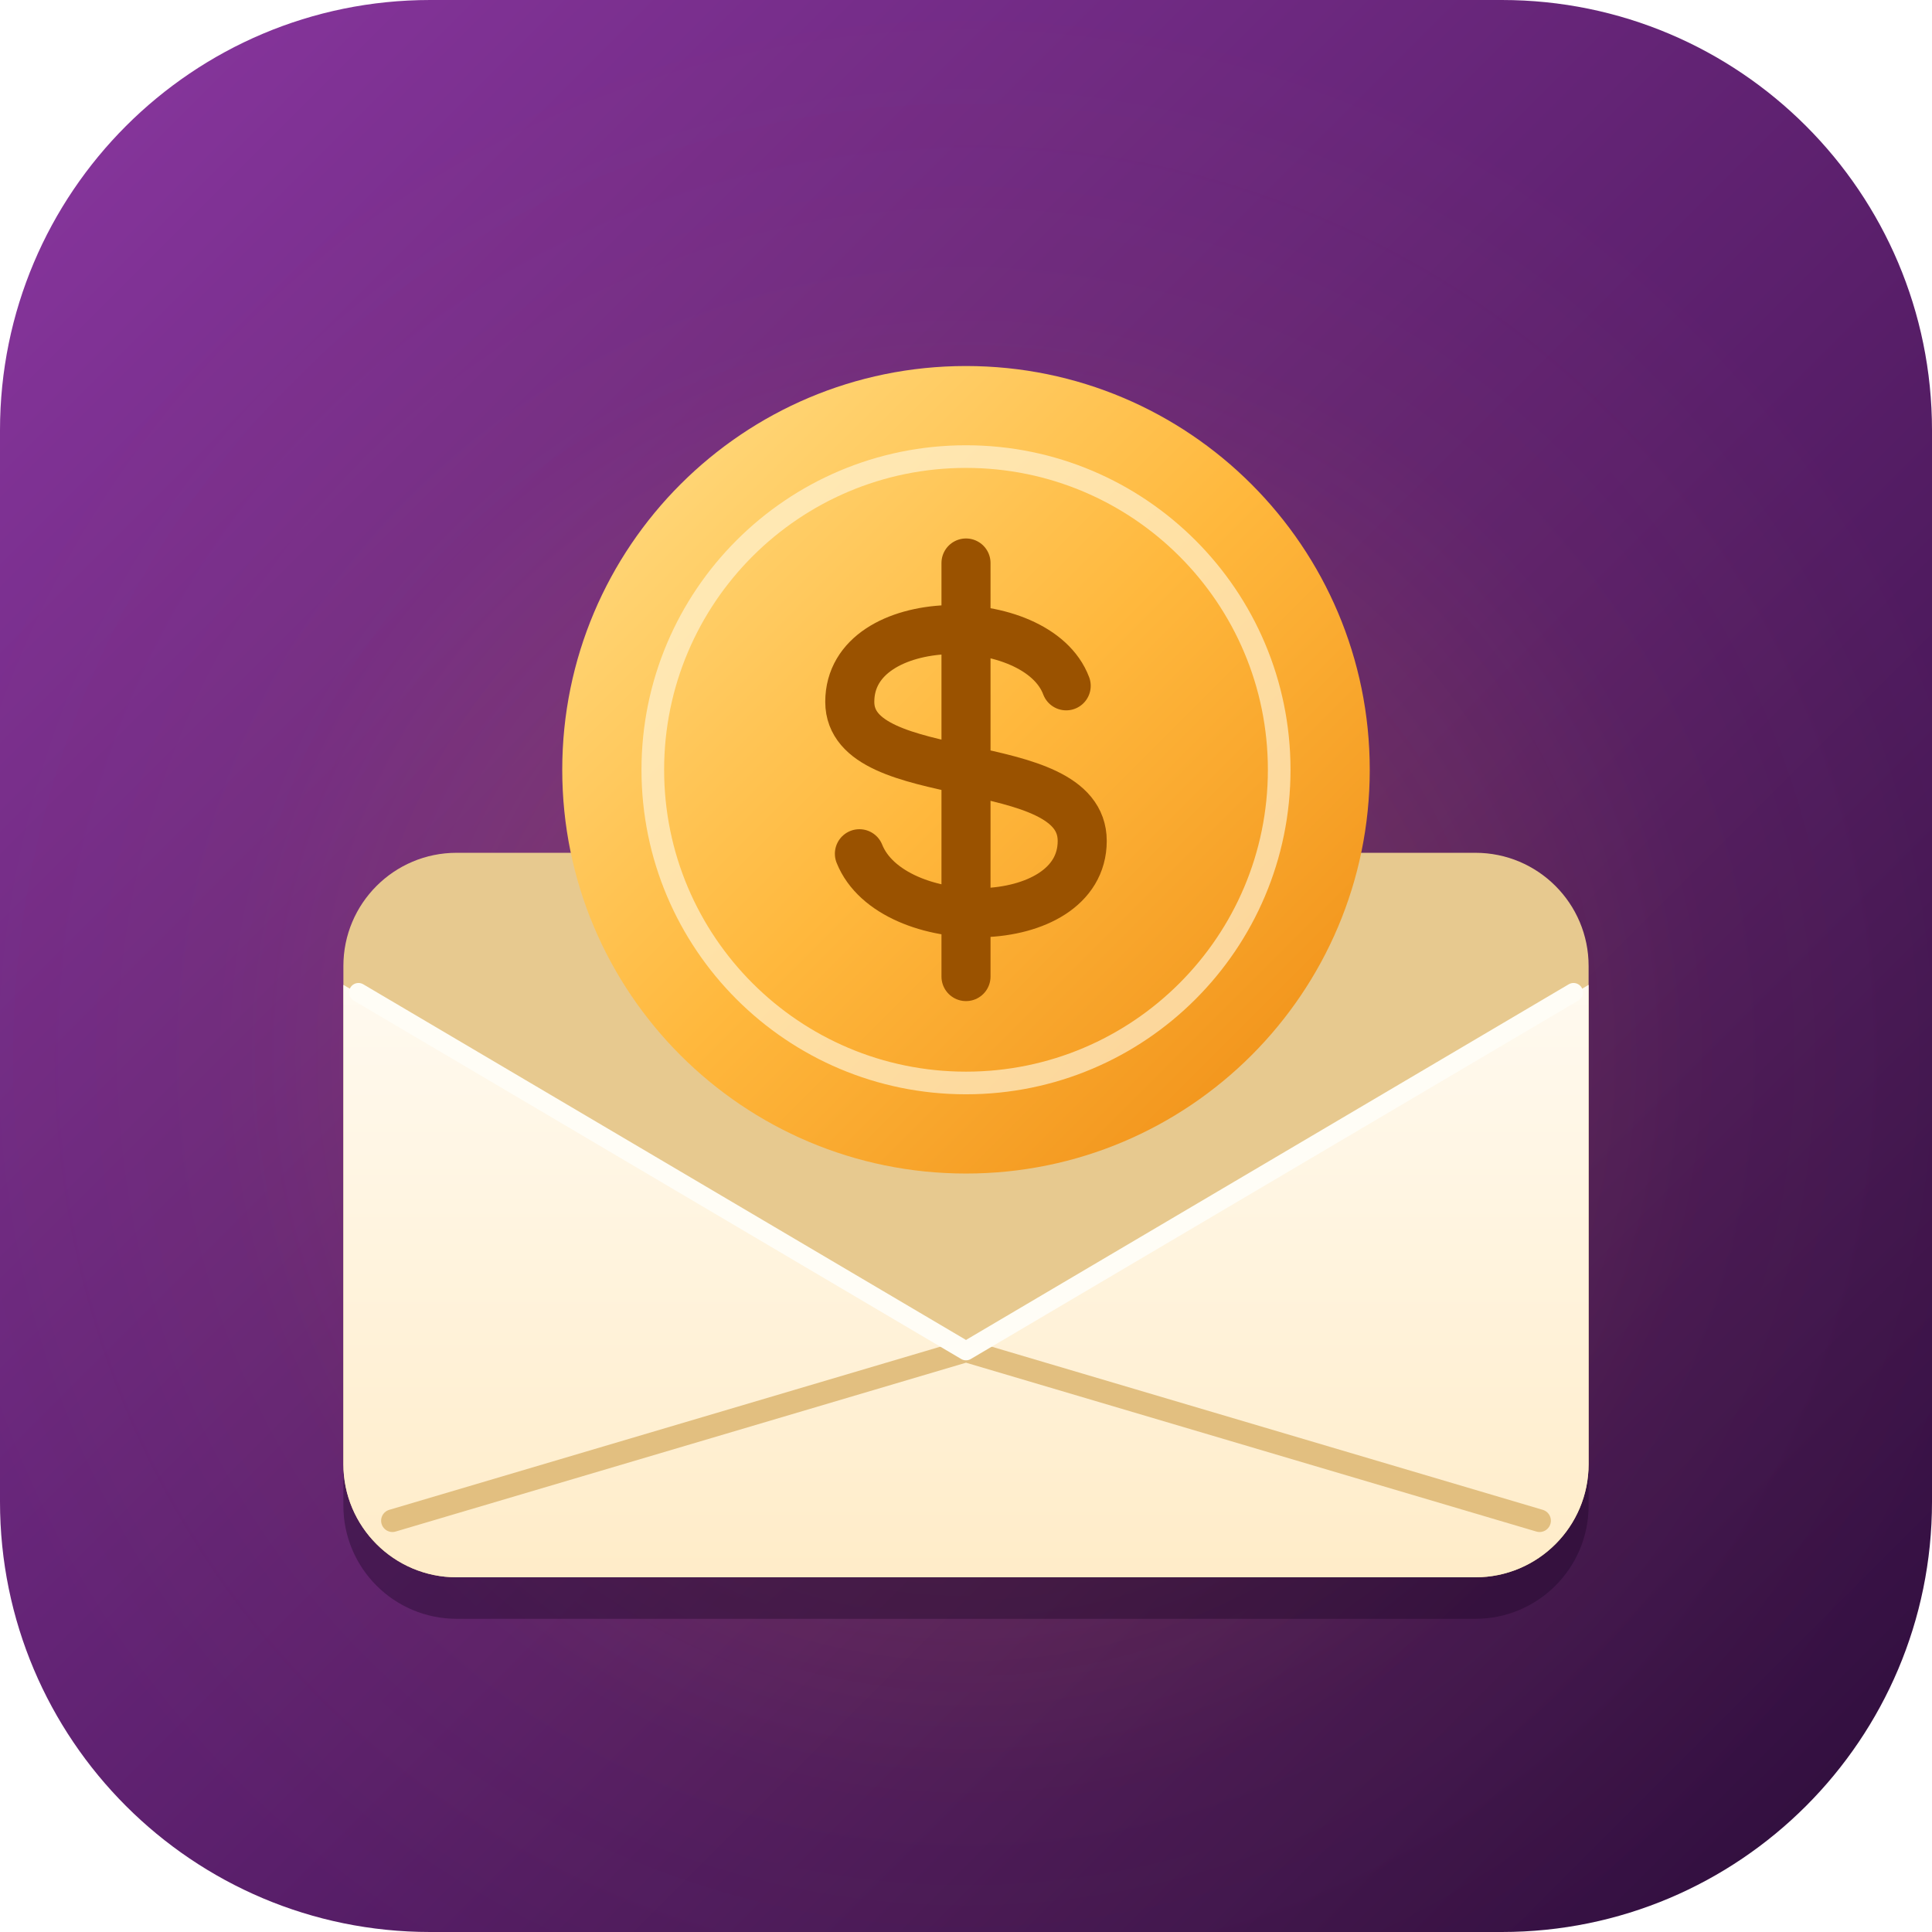
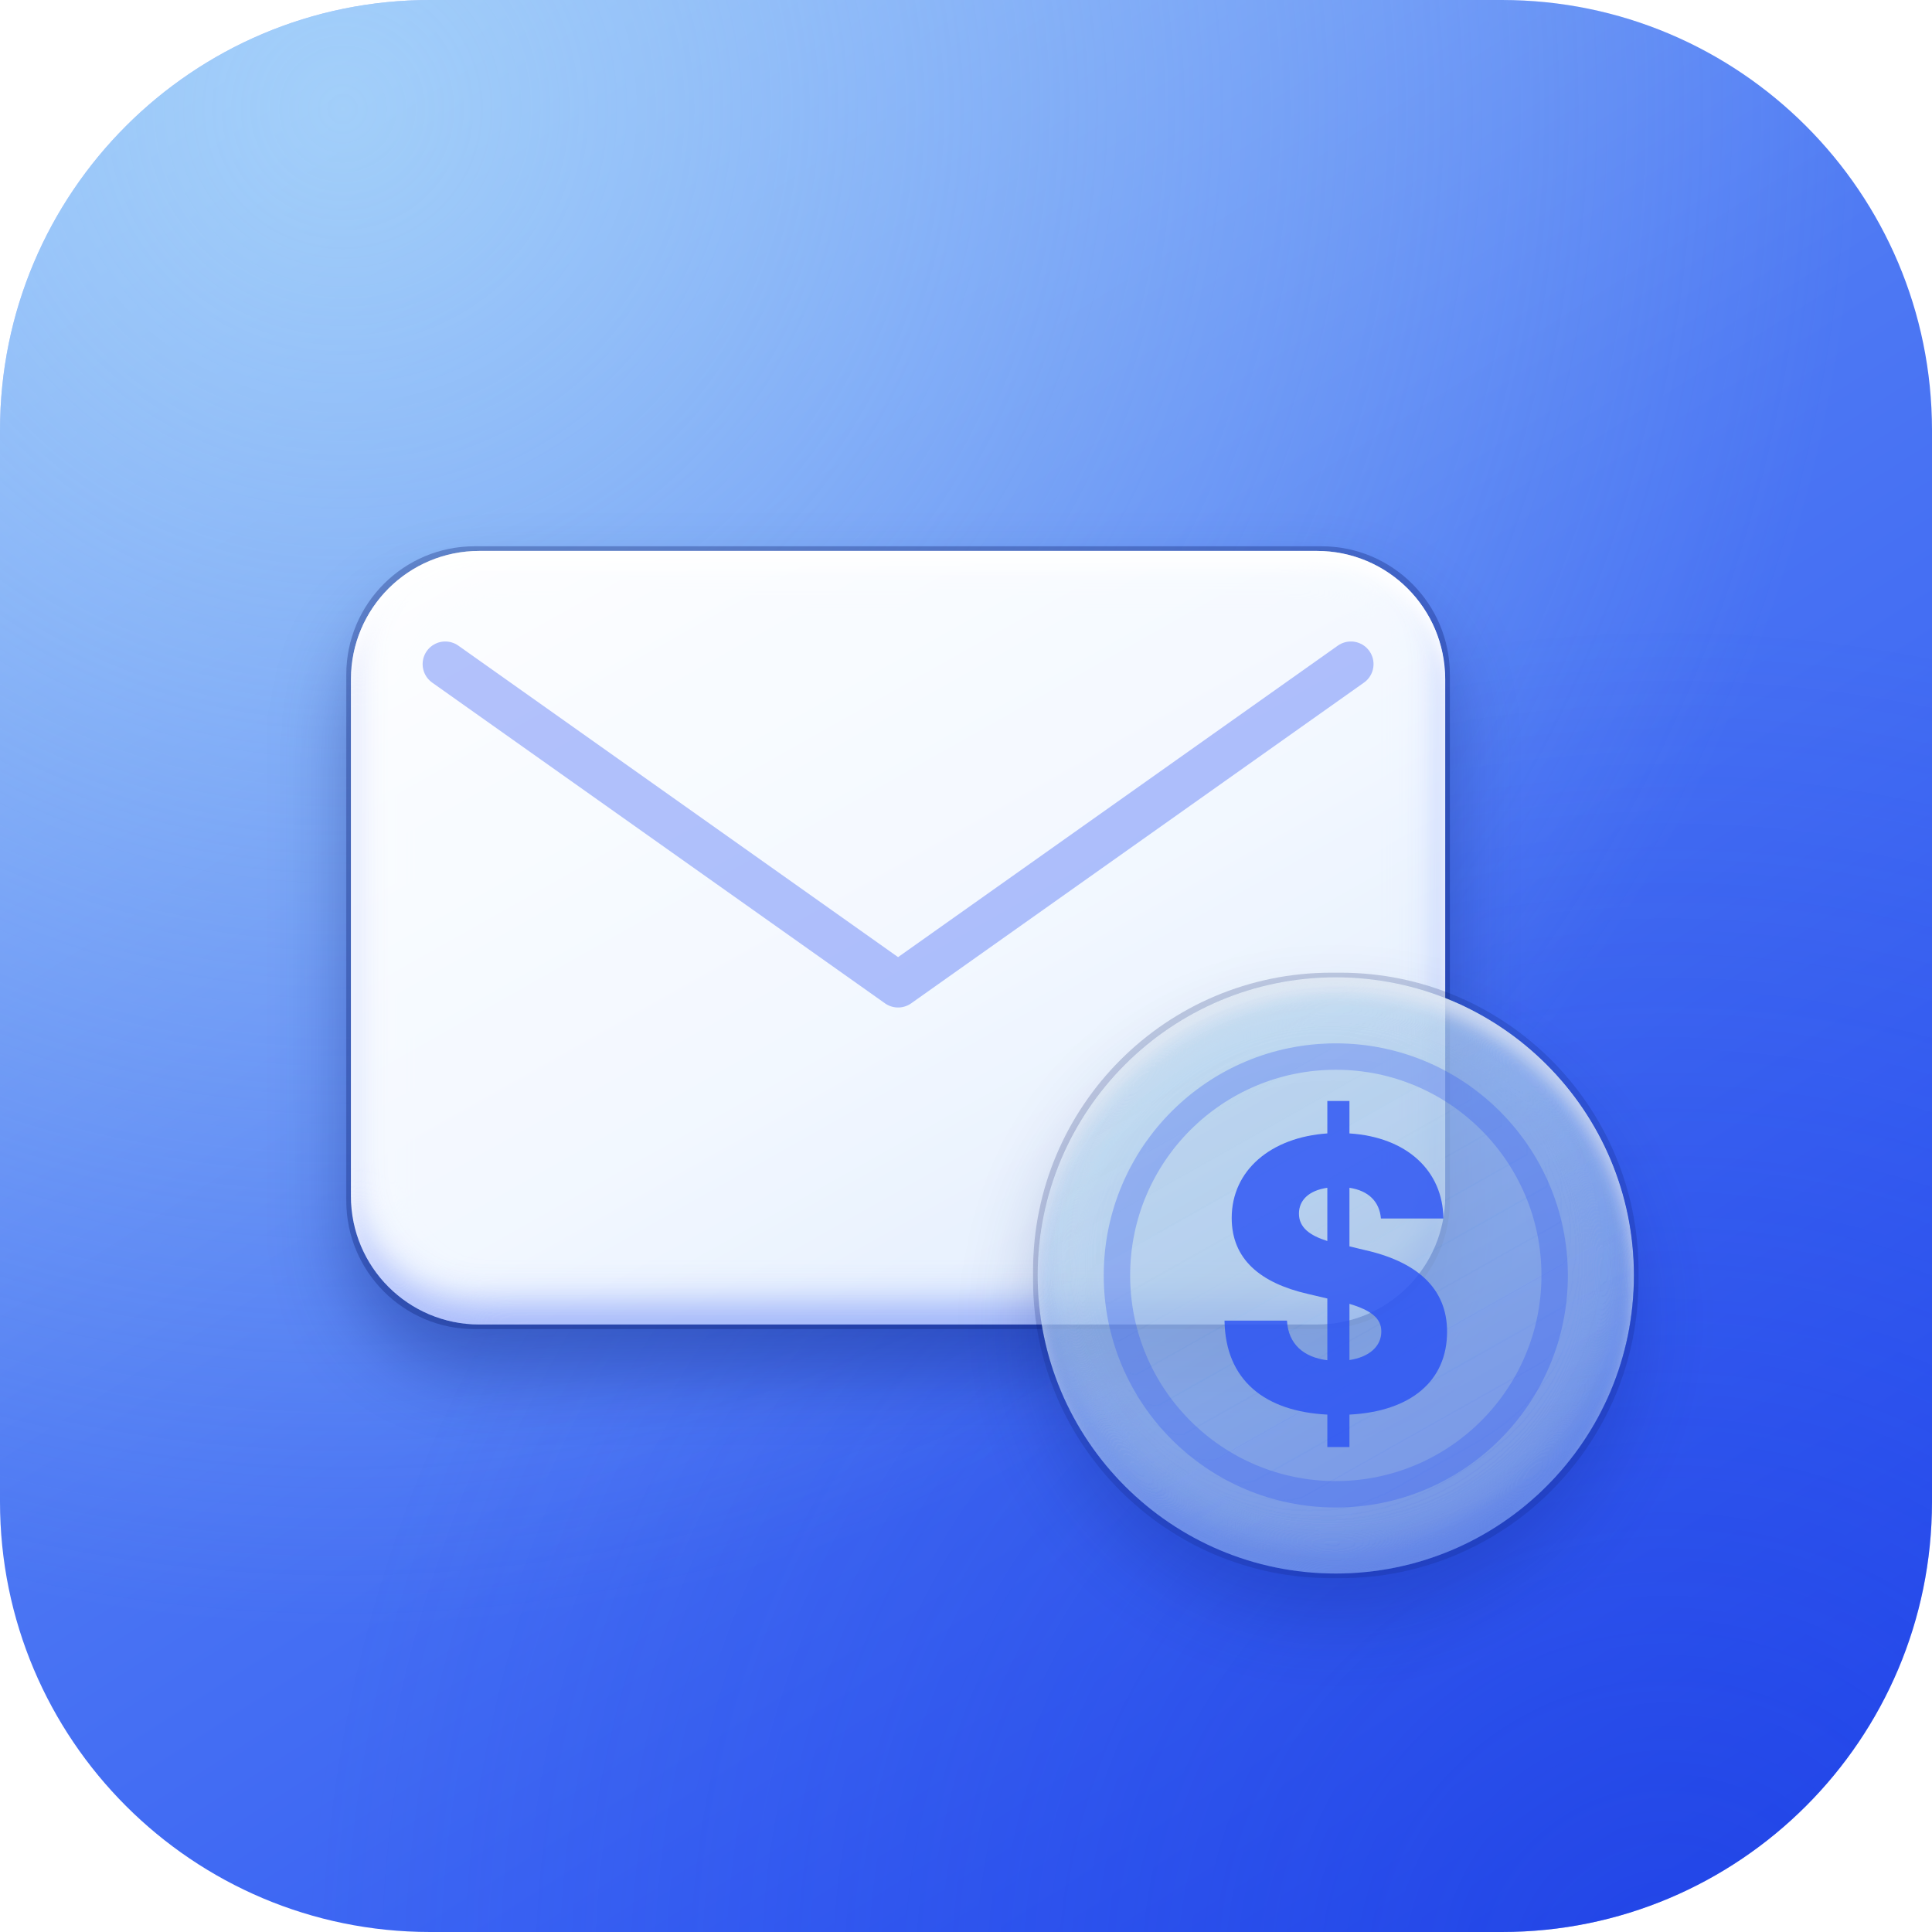
<svg xmlns="http://www.w3.org/2000/svg" viewBox="0 0 1024 1024" width="1024" height="1024" role="img" aria-label="FAN">
-   <clipPath id="r">
+   <defs>
+     <linearGradient id="ifanxbg" x1="0.18" y1="0" x2="0.82" y2="1">
+       <stop offset="0" stop-color="#7AA4F7" />
+       <stop offset="0.46" stop-color="#4D78F3" />
+       <stop offset="1" stop-color="#2950F4" />
+     </linearGradient>
+     <radialGradient id="ifanxlt" cx="0.18" cy="0.06" r="0.78">
+       <stop offset="0" stop-color="#BDEBFB" stop-opacity="0.62" />
+       <stop offset="1" stop-color="#BDEBFB" stop-opacity="0" />
+     </radialGradient>
+     <radialGradient id="ifanxdk" cx="0.86" cy="1.02" r="0.7">
+       <stop offset="0" stop-color="#1B3AD6" stop-opacity="0.45" />
+       <stop offset="1" stop-color="#1B3AD6" stop-opacity="0" />
+     </radialGradient>
+     <linearGradient id="ifanxgw" gradientUnits="userSpaceOnUse" x1="300" y1="160" x2="700" y2="870">
+       <stop offset="0" stop-color="#FFFFFF" />
+       <stop offset="0.5" stop-color="#EEF5FF" />
+       <stop offset="1" stop-color="#C7DCFC" />
+     </linearGradient>
+     <linearGradient id="ifanxgs" gradientUnits="userSpaceOnUse" x1="300" y1="160" x2="700" y2="870">
+       <stop offset="0" stop-color="#EAFAFF" stop-opacity="0.9" />
+       <stop offset="0.5" stop-color="#BDEBFB" stop-opacity="0.66" />
+       <stop offset="1" stop-color="#99C2F8" stop-opacity="0.58" />
+     </linearGradient>
+     <filter id="ifanxglass" x="-30%" y="-30%" width="160%" height="170%" color-interpolation-filters="sRGB">
+       <feGaussianBlur in="SourceAlpha" stdDeviation="20" result="sb" />
+       <feOffset in="sb" dy="24" result="so" />
+       <feFlood flood-color="#0E237E" flood-opacity="0.42" />
+       <feComposite in2="so" operator="in" result="sh0" />
+       <feComposite in="sh0" in2="SourceAlpha" operator="out" result="shadow" />
+       <feGaussianBlur in="SourceAlpha" stdDeviation="4" result="b1" />
+       <feOffset in="b1" dy="8" result="o1" />
+       <feComposite in="SourceAlpha" in2="o1" operator="arithmetic" k2="1" k3="-1" result="topEdge" />
+       <feFlood flood-color="#FFFFFF" flood-opacity="1" />
+       <feComposite in2="topEdge" operator="in" result="hl" />
+       <feGaussianBlur in="SourceAlpha" stdDeviation="9" result="b2" />
+       <feOffset in="b2" dy="-12" result="o2" />
+       <feComposite in="SourceAlpha" in2="o2" operator="arithmetic" k2="1" k3="-1" result="botEdge" />
+       <feFlood flood-color="#2950F4" flood-opacity="0.38" />
+       <feComposite in2="botEdge" operator="in" result="inner" />
+       <feGaussianBlur in="SourceAlpha" stdDeviation="14" result="bump" />
+       <feSpecularLighting in="bump" surfaceScale="5" specularConstant="0.9" specularExponent="32" lighting-color="#FFFFFF" result="spec">
+         <feDistantLight azimuth="235" elevation="58" />
+       </feSpecularLighting>
+       <feComposite in="spec" in2="SourceAlpha" operator="in" result="specIn" />
+       <feMorphology in="SourceAlpha" operator="dilate" radius="2.4" result="dil" />
+       <feComposite in="dil" in2="SourceAlpha" operator="out" result="ringA" />
+       <feFlood flood-color="#0B1F6E" flood-opacity="0.32" />
+       <feComposite in2="ringA" operator="in" result="rim" />
+       <feMerge>
+         <feMergeNode in="shadow" />
+         <feMergeNode in="SourceGraphic" />
+         <feMergeNode in="inner" />
+         <feMergeNode in="specIn" />
+         <feMergeNode in="hl" />
+         <feMergeNode in="rim" />
+       </feMerge>
+     </filter>
+   </defs>
+   <clipPath id="ifanxclip">
    <rect width="1024" height="1024" rx="228" />
  </clipPath>
-   <g clip-path="url(#r)">
-     <defs>
-       <linearGradient id="bg" x1="0" y1="0" x2="1" y2="1">
-         <stop offset="0" stop-color="#8a37a0" />
-         <stop offset="0.55" stop-color="#5a1f6b" />
-         <stop offset="1" stop-color="#2c0d38" />
-       </linearGradient>
-       <radialGradient id="glow" cx="512" cy="560" r="560" gradientUnits="userSpaceOnUse">
-         <stop offset="0" stop-color="#ffb224" stop-opacity="0.22" />
-         <stop offset="0.7" stop-color="#ffb224" stop-opacity="0.03" />
-         <stop offset="1" stop-color="#ffb224" stop-opacity="0" />
-       </radialGradient>
-       <linearGradient id="gold" x1="0" y1="0" x2="1" y2="1">
-         <stop offset="0" stop-color="#ffe08a" />
-         <stop offset="0.5" stop-color="#ffb83d" />
-         <stop offset="1" stop-color="#ee8a12" />
-       </linearGradient>
-       <linearGradient id="paper" x1="0" y1="0" x2="0" y2="1">
-         <stop offset="0" stop-color="#fffaf0" />
-         <stop offset="1" stop-color="#ffecc8" />
-       </linearGradient>
-     </defs>
-     <rect width="1024" height="1024" fill="url(#bg)" />
-     <rect width="1024" height="1024" fill="url(#glow)" />
-     <rect x="182" y="474" width="660" height="384" rx="60" fill="#1c0626" fill-opacity="0.38" />
-     <rect x="182" y="452" width="660" height="384" rx="60" fill="#e7c98f" />
-     <circle cx="512" cy="408" r="214" fill="url(#gold)" />
-     <circle cx="512" cy="408" r="166" fill="none" stroke="#fff6dc" stroke-opacity="0.65" stroke-width="12" />
-     <g fill="none" stroke="#9a5200" stroke-width="26" stroke-linecap="round" stroke-linejoin="round">
-       <path d="M565.1 363.5 C549.7 322.4 450.4 322.4 450.4 372.0 C450.4 418.3 573.6 397.7 573.6 445.7 C573.6 495.3 472.6 495.3 455.5 452.5" />
-       <path d="M512.0 298.4 V517.6" />
+   <g clip-path="url(#ifanxclip)">
+     <rect width="1024" height="1024" fill="url(#ifanxbg)" />
+     <rect width="1024" height="1024" fill="url(#ifanxlt)" />
+     <rect width="1024" height="1024" fill="url(#ifanxdk)" />
+     <g filter="url(#ifanxglass)" fill="url(#ifanxgw)">
+       <rect x="186" y="292" width="580" height="410" rx="68" />
    </g>
-     <path d="M182 522 L512 716 L842 522 V776 a60 60 0 0 1 -60 60 H242 a60 60 0 0 1 -60 -60 Z" fill="url(#paper)" />
-     <path d="M208 806 L512 716 L816 806" fill="none" stroke="#e2bf80" stroke-width="12" stroke-linecap="round" stroke-linejoin="round" />
-     <path d="M190 526 L512 716 L834 526" fill="none" stroke="#fffdf6" stroke-width="10" stroke-linecap="round" stroke-linejoin="round" />
+     <g filter="url(#ifanxglass)" fill="url(#ifanxgs)">
+       <circle cx="708" cy="676" r="158" />
+     </g>
+     <path d="M236 352 L476 522 L716 352" fill="none" stroke="#2950F4" stroke-opacity="0.34" stroke-width="24" stroke-linecap="round" stroke-linejoin="round" />
+     <circle cx="708" cy="676" r="116" fill="none" stroke="#2950F4" stroke-opacity=".28" stroke-width="14" />
+     <text x="708" y="748" font-family="Inter, 'DejaVu Sans', sans-serif" font-weight="800" font-size="200" text-anchor="middle" fill="#2950F4" fill-opacity="0.8">$</text>
  </g>
</svg>
